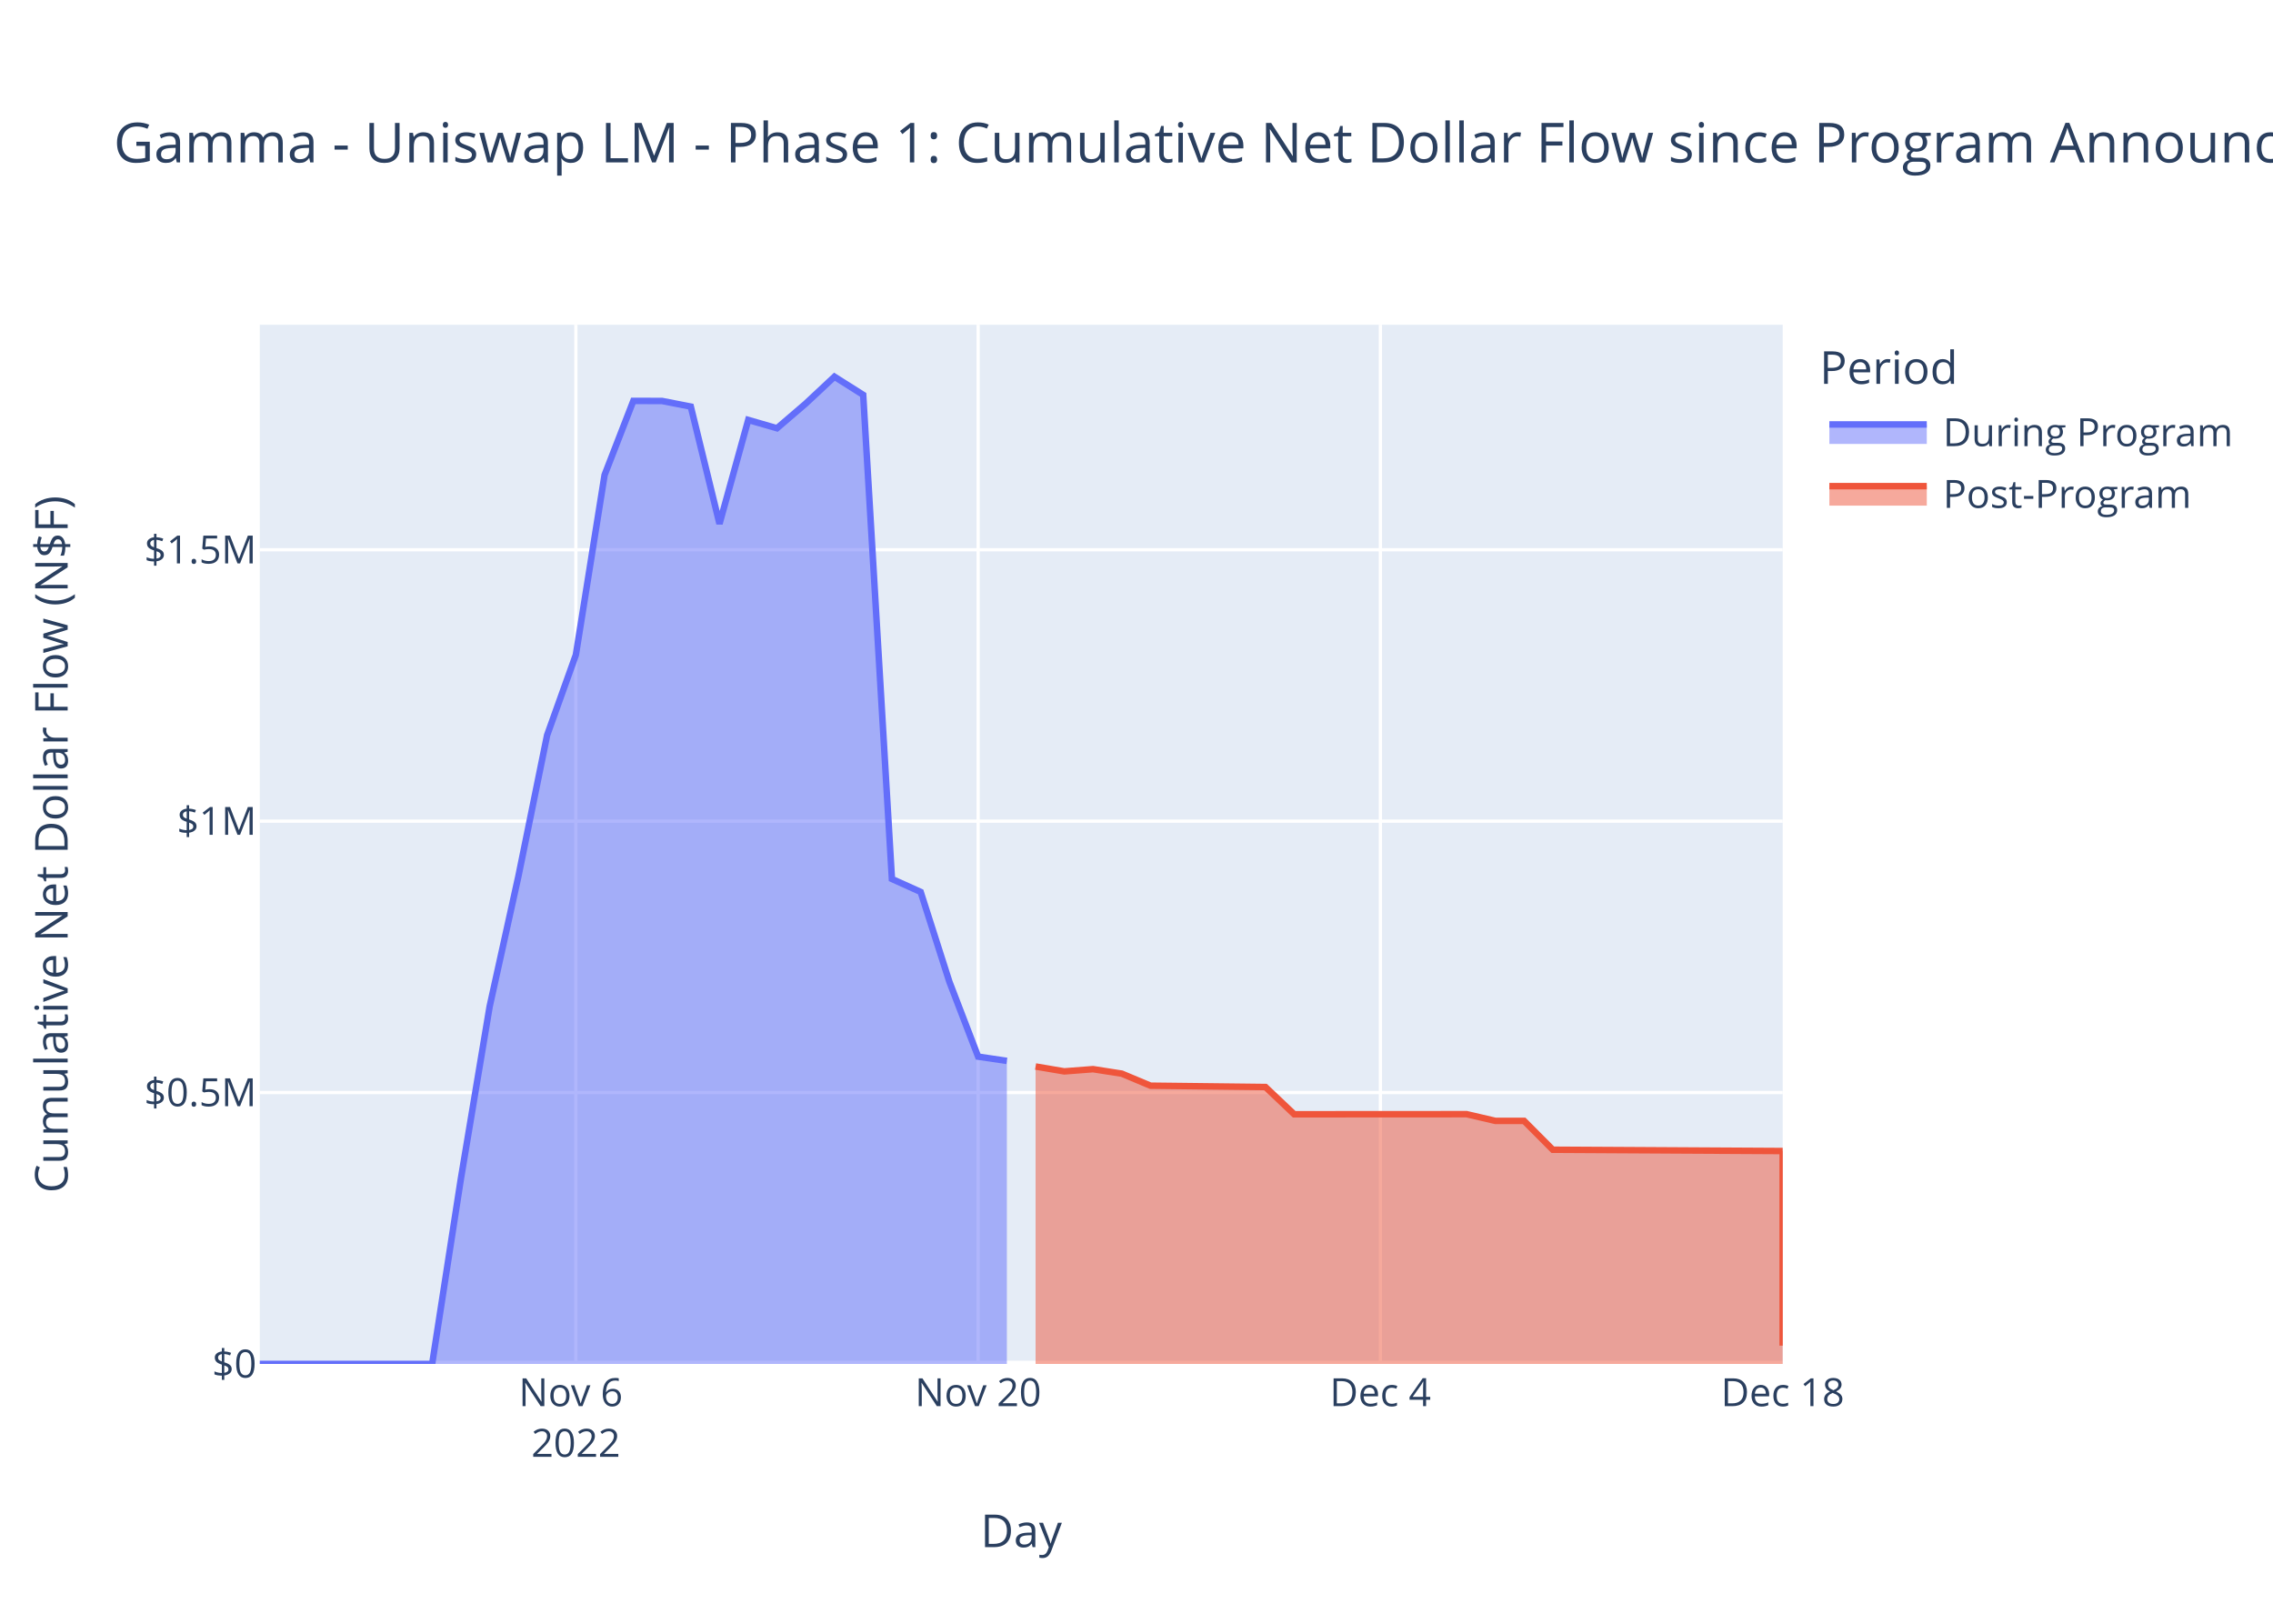
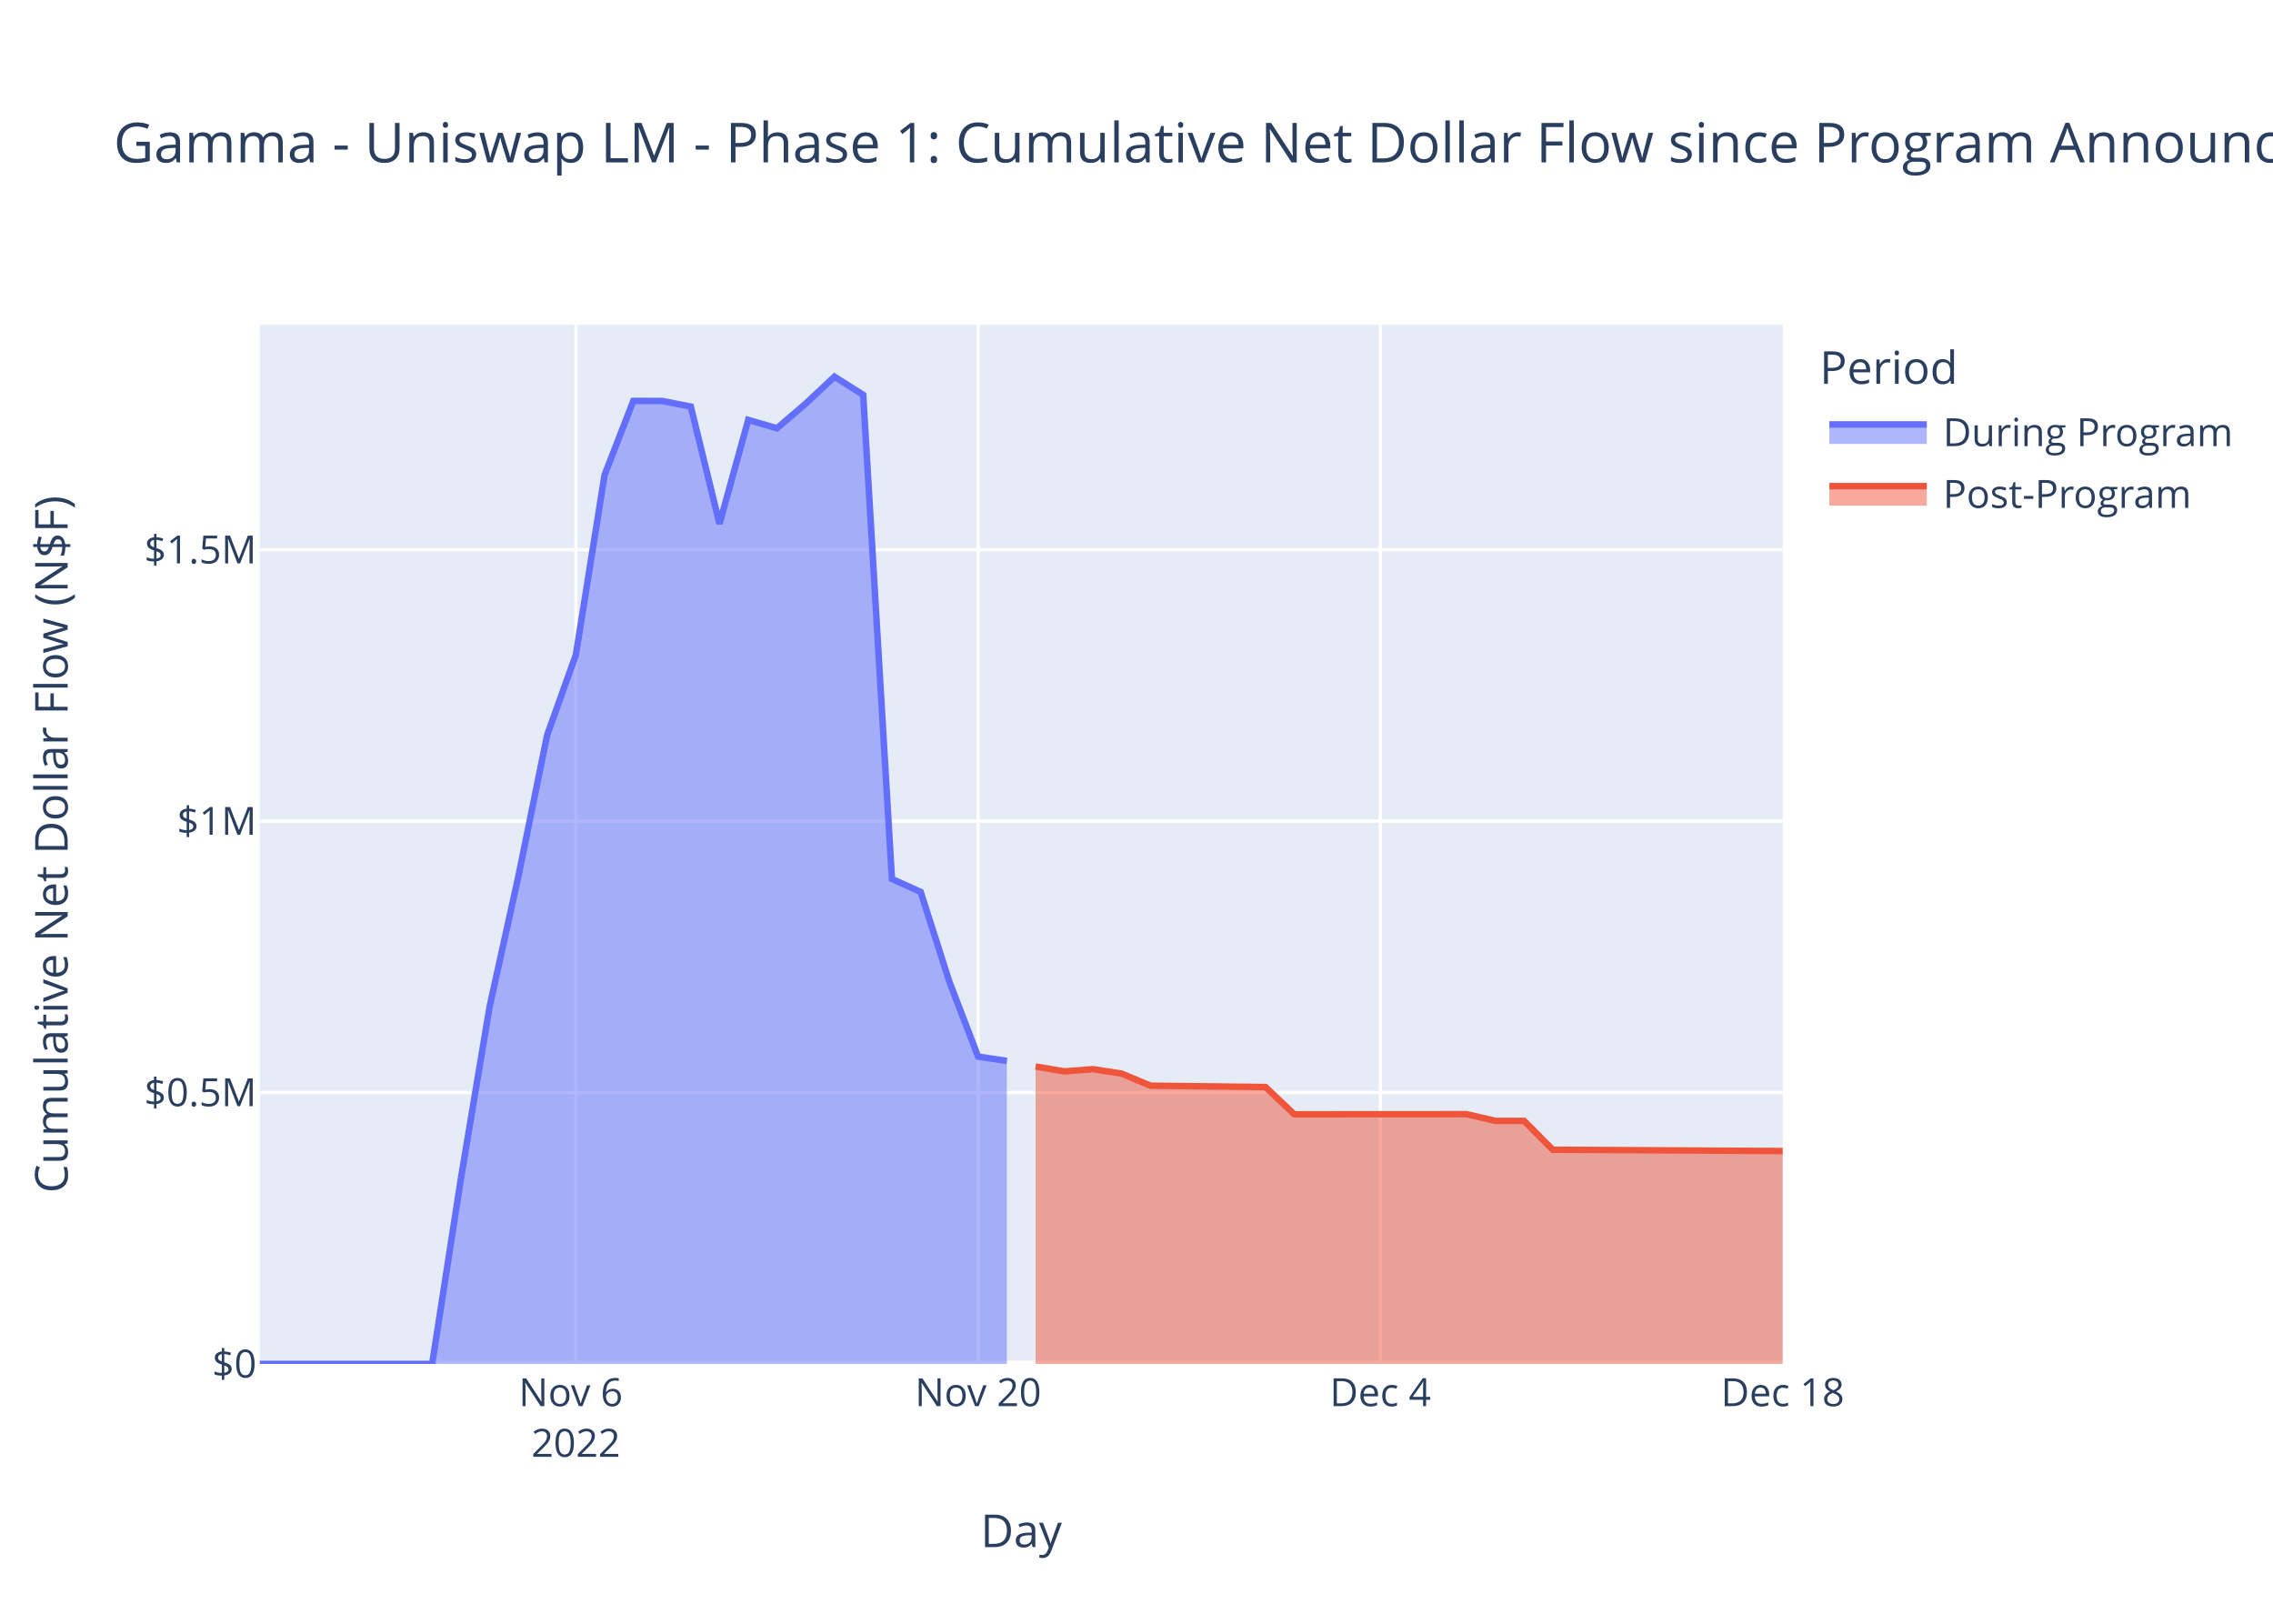
<svg xmlns="http://www.w3.org/2000/svg" class="main-svg" width="700" height="500" style="" viewBox="0 0 700 500">
  <rect x="0" y="0" width="700" height="500" style="fill: rgb(255, 255, 255); fill-opacity: 1;" />
-   <defs id="defs-872cbc">
+   <defs id="defs-2c1a21">
    <g class="clips">
-       <clipPath id="clip872cbcxyplot" class="plotclip">
+       <clipPath id="clip2c1a21xyplot" class="plotclip">
        <rect width="469" height="320" />
      </clipPath>
-       <clipPath class="axesclip" id="clip872cbcx">
+       <clipPath class="axesclip" id="clip2c1a21x">
        <rect x="80" y="0" width="469" height="500" />
      </clipPath>
-       <clipPath class="axesclip" id="clip872cbcy">
+       <clipPath class="axesclip" id="clip2c1a21y">
        <rect x="0" y="100" width="700" height="320" />
      </clipPath>
-       <clipPath class="axesclip" id="clip872cbcxy">
+       <clipPath class="axesclip" id="clip2c1a21xy">
        <rect x="80" y="100" width="469" height="320" />
      </clipPath>
    </g>
    <g class="gradients" />
    <g class="patterns" />
  </defs>
  <g class="bglayer">
    <rect class="bg" x="80" y="100" width="469" height="320" style="fill: rgb(229, 236, 246); fill-opacity: 1; stroke-width: 0;" />
  </g>
  <g class="layer-below">
    <g class="imagelayer" />
    <g class="shapelayer" />
  </g>
  <g class="cartesianlayer">
    <g class="subplot xy">
      <g class="layer-subplot">
        <g class="shapelayer" />
        <g class="imagelayer" />
      </g>
      <g class="minor-gridlayer">
        <g class="x" />
        <g class="y" />
      </g>
      <g class="gridlayer">
        <g class="x">
          <path class="xgrid crisp" transform="translate(177.34,0)" d="M0,100v320" style="stroke: rgb(255, 255, 255); stroke-opacity: 1; stroke-width: 1px;" />
          <path class="xgrid crisp" transform="translate(301.23,0)" d="M0,100v320" style="stroke: rgb(255, 255, 255); stroke-opacity: 1; stroke-width: 1px;" />
          <path class="xgrid crisp" transform="translate(425.11,0)" d="M0,100v320" style="stroke: rgb(255, 255, 255); stroke-opacity: 1; stroke-width: 1px;" />
        </g>
        <g class="y">
          <path class="ygrid crisp" transform="translate(0,336.43)" d="M80,0h469" style="stroke: rgb(255, 255, 255); stroke-opacity: 1; stroke-width: 1px;" />
          <path class="ygrid crisp" transform="translate(0,252.86)" d="M80,0h469" style="stroke: rgb(255, 255, 255); stroke-opacity: 1; stroke-width: 1px;" />
          <path class="ygrid crisp" transform="translate(0,169.29)" d="M80,0h469" style="stroke: rgb(255, 255, 255); stroke-opacity: 1; stroke-width: 1px;" />
        </g>
      </g>
      <g class="zerolinelayer">
        <path class="yzl zl crisp" transform="translate(0,420)" d="M80,0h469" style="stroke: rgb(255, 255, 255); stroke-opacity: 1; stroke-width: 2px;" />
      </g>
      <path class="xlines-below" />
      <path class="ylines-below" />
      <g class="overlines-below" />
      <g class="xaxislayer-below" />
      <g class="yaxislayer-below" />
      <g class="overaxes-below" />
-       <g class="plot" transform="translate(80,100)" clip-path="url(#clip872cbcxyplot)">
+       <g class="plot" transform="translate(80,100)" clip-path="url(#clip2c1a21xyplot)">
        <g class="scatterlayer mlayer">
-           <g class="trace scatter trace1ca968" style="stroke-miterlimit: 2;">
+           <g class="trace scatter tracec7a3bc" style="stroke-miterlimit: 2;">
            <g class="fills">
              <g>
                <path class="js-fill" d="M230.08,320L0,320L0,320L53.09,319.99L61.94,262.92L70.79,209.94L79.64,169.87L88.49,126.39L97.34,101.66L106.19,46.25L115.04,23.45L123.89,23.47L132.74,25.2L141.58,61.29L150.43,29.31L159.28,31.87L168.13,24.28L176.98,16L185.83,21.59L194.68,170.66L203.53,174.65L212.38,202.33L221.23,225.37L230.08,226.68" style="fill: rgb(99, 110, 250); fill-opacity: 0.5; stroke-width: 0;" />
              </g>
            </g>
            <g class="errorbars" />
            <g class="lines">
              <path class="js-line" d="M0,320L53.09,319.99L61.94,262.92L70.79,209.94L79.64,169.87L88.49,126.39L97.34,101.66L106.19,46.25L115.04,23.45L123.89,23.47L132.74,25.2L141.58,61.29L150.43,29.31L159.28,31.87L168.13,24.28L176.98,16L185.83,21.59L194.68,170.66L203.53,174.65L212.38,202.33L221.23,225.37L230.08,226.68" style="vector-effect: non-scaling-stroke; fill: none; stroke: rgb(99, 110, 250); stroke-opacity: 1; stroke-width: 2px; opacity: 1;" />
            </g>
            <g class="points" />
            <g class="text" />
          </g>
-           <g class="trace scatter tracef8e166" style="stroke-miterlimit: 2;">
+           <g class="trace scatter trace9101b8" style="stroke-miterlimit: 2;">
            <g class="fills">
              <g>
-                 <path class="js-fill" d="M469,320L238.92,320L238.92,228.41L247.77,229.91L256.62,229.23L265.47,230.61L274.32,234.32L309.72,234.73L318.57,243.12L371.66,243.09L380.51,245.15L389.36,245.15L398.21,254.04L469,254.44L469,314.36" style="fill: rgb(239, 85, 59); fill-opacity: 0.5; stroke-width: 0;" />
+                 <path class="js-fill" d="M469,320L238.92,320L238.92,228.41L247.77,229.91L256.62,229.23L265.47,230.61L274.32,234.32L309.72,234.73L318.57,243.12L371.66,243.09L380.51,245.15L389.36,245.15L398.21,254.04L469,254.44" style="fill: rgb(239, 85, 59); fill-opacity: 0.5; stroke-width: 0;" />
              </g>
            </g>
            <g class="errorbars" />
            <g class="lines">
-               <path class="js-line" d="M238.92,228.41L247.77,229.91L256.62,229.23L265.47,230.61L274.32,234.32L309.72,234.73L318.57,243.12L371.66,243.09L380.51,245.15L389.36,245.15L398.21,254.04L469,254.44L469,314.36" style="vector-effect: non-scaling-stroke; fill: none; stroke: rgb(239, 85, 59); stroke-opacity: 1; stroke-width: 2px; opacity: 1;" />
+               <path class="js-line" d="M238.92,228.41L247.77,229.91L256.62,229.23L265.47,230.61L274.32,234.32L309.72,234.73L318.57,243.12L371.66,243.09L380.51,245.15L389.36,245.15L398.21,254.04L469,254.44" style="vector-effect: non-scaling-stroke; fill: none; stroke: rgb(239, 85, 59); stroke-opacity: 1; stroke-width: 2px; opacity: 1;" />
            </g>
            <g class="points" />
            <g class="text" />
          </g>
        </g>
      </g>
      <g class="overplot" />
      <path class="xlines-above crisp" d="M0,0" style="fill: none;" />
      <path class="ylines-above crisp" d="M0,0" style="fill: none;" />
      <g class="overlines-above" />
      <g class="xaxislayer-above">
        <g class="xtick">
          <text text-anchor="middle" x="0" y="433" transform="translate(177.34,0)" style="font-family: 'Open Sans', verdana, arial, sans-serif; font-size: 12px; fill: rgb(42, 63, 95); fill-opacity: 1; white-space: pre; opacity: 1;">
            <tspan class="line" dy="0em" x="0" y="433">Nov 6</tspan>
            <tspan class="line" dy="1.3em" x="0" y="433">2022</tspan>
          </text>
        </g>
        <g class="xtick">
          <text text-anchor="middle" x="0" y="433" style="font-family: 'Open Sans', verdana, arial, sans-serif; font-size: 12px; fill: rgb(42, 63, 95); fill-opacity: 1; white-space: pre; opacity: 1;" transform="translate(301.23,0)">Nov 20</text>
        </g>
        <g class="xtick">
          <text text-anchor="middle" x="0" y="433" style="font-family: 'Open Sans', verdana, arial, sans-serif; font-size: 12px; fill: rgb(42, 63, 95); fill-opacity: 1; white-space: pre; opacity: 1;" transform="translate(425.11,0)">Dec 4</text>
        </g>
        <g class="xtick">
          <text text-anchor="middle" x="0" y="433" style="font-family: 'Open Sans', verdana, arial, sans-serif; font-size: 12px; fill: rgb(42, 63, 95); fill-opacity: 1; white-space: pre; opacity: 1;" transform="translate(549,0)">Dec 18</text>
        </g>
      </g>
      <g class="yaxislayer-above">
        <g class="ytick">
          <text text-anchor="end" x="79" y="4.2" transform="translate(0,420)" style="font-family: 'Open Sans', verdana, arial, sans-serif; font-size: 12px; fill: rgb(42, 63, 95); fill-opacity: 1; white-space: pre; opacity: 1;">$0</text>
        </g>
        <g class="ytick">
          <text text-anchor="end" x="79" y="4.2" style="font-family: 'Open Sans', verdana, arial, sans-serif; font-size: 12px; fill: rgb(42, 63, 95); fill-opacity: 1; white-space: pre; opacity: 1;" transform="translate(0,336.43)">$0.5M</text>
        </g>
        <g class="ytick">
          <text text-anchor="end" x="79" y="4.2" style="font-family: 'Open Sans', verdana, arial, sans-serif; font-size: 12px; fill: rgb(42, 63, 95); fill-opacity: 1; white-space: pre; opacity: 1;" transform="translate(0,252.86)">$1M</text>
        </g>
        <g class="ytick">
          <text text-anchor="end" x="79" y="4.2" style="font-family: 'Open Sans', verdana, arial, sans-serif; font-size: 12px; fill: rgb(42, 63, 95); fill-opacity: 1; white-space: pre; opacity: 1;" transform="translate(0,169.29)">$1.5M</text>
        </g>
      </g>
      <g class="overaxes-above" />
    </g>
  </g>
  <g class="polarlayer" />
  <g class="smithlayer" />
  <g class="ternarylayer" />
  <g class="geolayer" />
  <g class="funnelarealayer" />
  <g class="pielayer" />
  <g class="iciclelayer" />
  <g class="treemaplayer" />
  <g class="sunburstlayer" />
  <g class="glimages" />
-   <defs id="topdefs-872cbc">
+   <defs id="topdefs-2c1a21">
    <g class="clips" />
-     <clipPath id="legend872cbc">
+     <clipPath id="legend2c1a21">
      <rect width="130" height="67" x="0" y="0" />
    </clipPath>
  </defs>
  <g class="layer-above">
    <g class="imagelayer" />
    <g class="shapelayer" />
  </g>
  <g class="infolayer">
    <g class="legend" pointer-events="all" transform="translate(558.38,100)">
      <rect class="bg" shape-rendering="crispEdges" width="130" height="67" x="0" y="0" style="stroke: rgb(68, 68, 68); stroke-opacity: 1; fill: rgb(255, 255, 255); fill-opacity: 1; stroke-width: 0px;" />
-       <g class="scrollbox" transform="" clip-path="url(#legend872cbc)">
+       <g class="scrollbox" transform="" clip-path="url(#legend2c1a21)">
        <text class="legendtitletext" text-anchor="start" x="2" y="18.2" style="font-family: 'Open Sans', verdana, arial, sans-serif; font-size: 14px; fill: rgb(42, 63, 95); fill-opacity: 1; white-space: pre;">Period</text>
        <g class="groups">
          <g class="traces" transform="translate(0,32.7)" style="opacity: 1;">
            <text class="legendtext" text-anchor="start" x="40" y="4.68" style="font-family: 'Open Sans', verdana, arial, sans-serif; font-size: 12px; fill: rgb(42, 63, 95); fill-opacity: 1; white-space: pre;">During Program</text>
            <g class="layers">
              <g class="legendfill">
                <path class="js-fill" d="M5,-2h30v6h-30z" style="stroke-width: 0; fill: rgb(99, 110, 250); fill-opacity: 0.5;" />
              </g>
              <g class="legendlines">
                <path class="js-line" d="M5,-2h30" style="fill: none; stroke: rgb(99, 110, 250); stroke-opacity: 1; stroke-width: 2px;" />
              </g>
              <g class="legendsymbols">
                <g class="legendpoints" />
              </g>
            </g>
            <rect class="legendtoggle" x="0" y="-9.5" width="124.703" height="19" style="fill: rgb(0, 0, 0); fill-opacity: 0;" />
          </g>
          <g class="traces" transform="translate(0,51.7)" style="opacity: 1;">
            <text class="legendtext" text-anchor="start" x="40" y="4.68" style="font-family: 'Open Sans', verdana, arial, sans-serif; font-size: 12px; fill: rgb(42, 63, 95); fill-opacity: 1; white-space: pre;">Post-Program</text>
            <g class="layers">
              <g class="legendfill">
                <path class="js-fill" d="M5,-2h30v6h-30z" style="stroke-width: 0; fill: rgb(239, 85, 59); fill-opacity: 0.5;" />
              </g>
              <g class="legendlines">
                <path class="js-line" d="M5,-2h30" style="fill: none; stroke: rgb(239, 85, 59); stroke-opacity: 1; stroke-width: 2px;" />
              </g>
              <g class="legendsymbols">
                <g class="legendpoints" />
              </g>
            </g>
            <rect class="legendtoggle" x="0" y="-9.5" width="124.703" height="19" style="fill: rgb(0, 0, 0); fill-opacity: 0;" />
          </g>
        </g>
      </g>
      <rect class="scrollbar" rx="20" ry="3" width="0" height="0" x="0" y="0" style="fill: rgb(128, 139, 164); fill-opacity: 1;" />
    </g>
    <g class="g-gtitle">
      <text class="gtitle" x="35" y="50" text-anchor="start" dy="0em" style="font-family: 'Open Sans', verdana, arial, sans-serif; font-size: 17px; fill: rgb(42, 63, 95); opacity: 1; font-weight: normal; white-space: pre;">Gamma - Uniswap LM - Phase 1: Cumulative Net Dollar Flow since Program Announcement - At Last Price</text>
    </g>
    <g class="g-xtitle">
      <text class="xtitle" x="314.5" y="476.409" text-anchor="middle" style="font-family: 'Open Sans', verdana, arial, sans-serif; font-size: 14px; fill: rgb(42, 63, 95); opacity: 1; font-weight: normal; white-space: pre;">Day</text>
    </g>
    <g class="g-ytitle">
      <text class="ytitle" transform="rotate(-90,20.84063,260)" x="20.841" y="260" text-anchor="middle" style="font-family: 'Open Sans', verdana, arial, sans-serif; font-size: 14px; fill: rgb(42, 63, 95); opacity: 1; font-weight: normal; white-space: pre;">Cumulative Net Dollar Flow (N$F)</text>
    </g>
  </g>
</svg>
